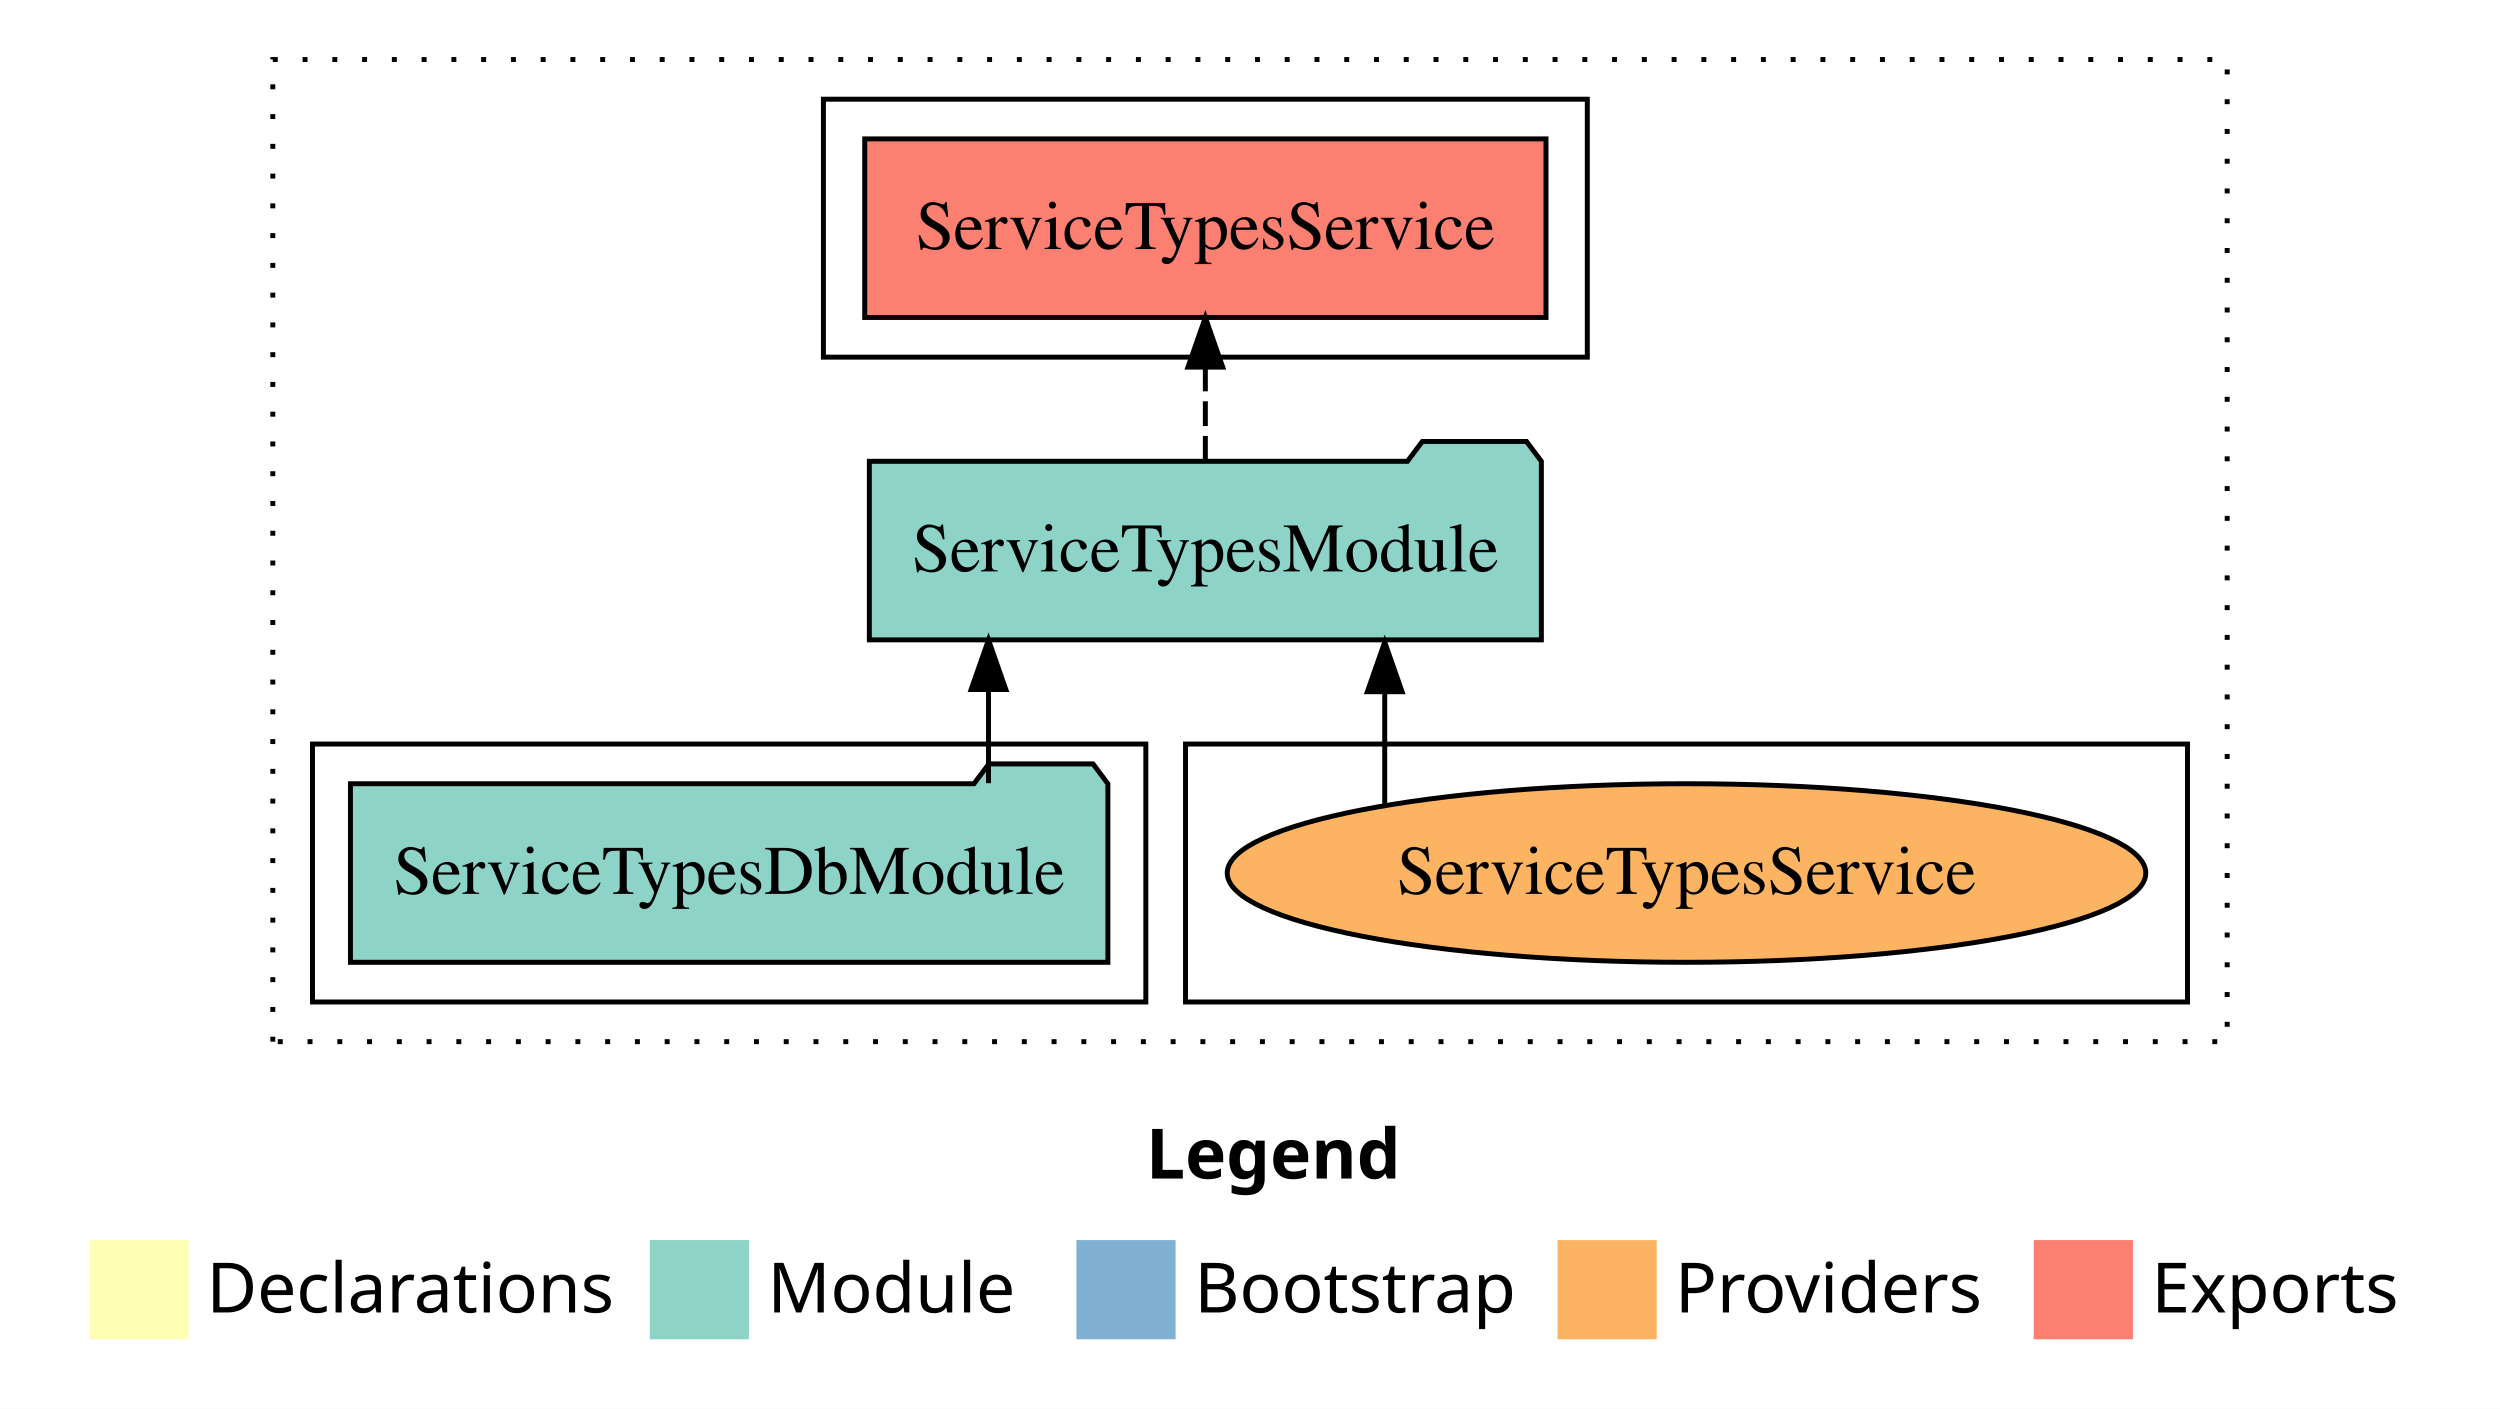
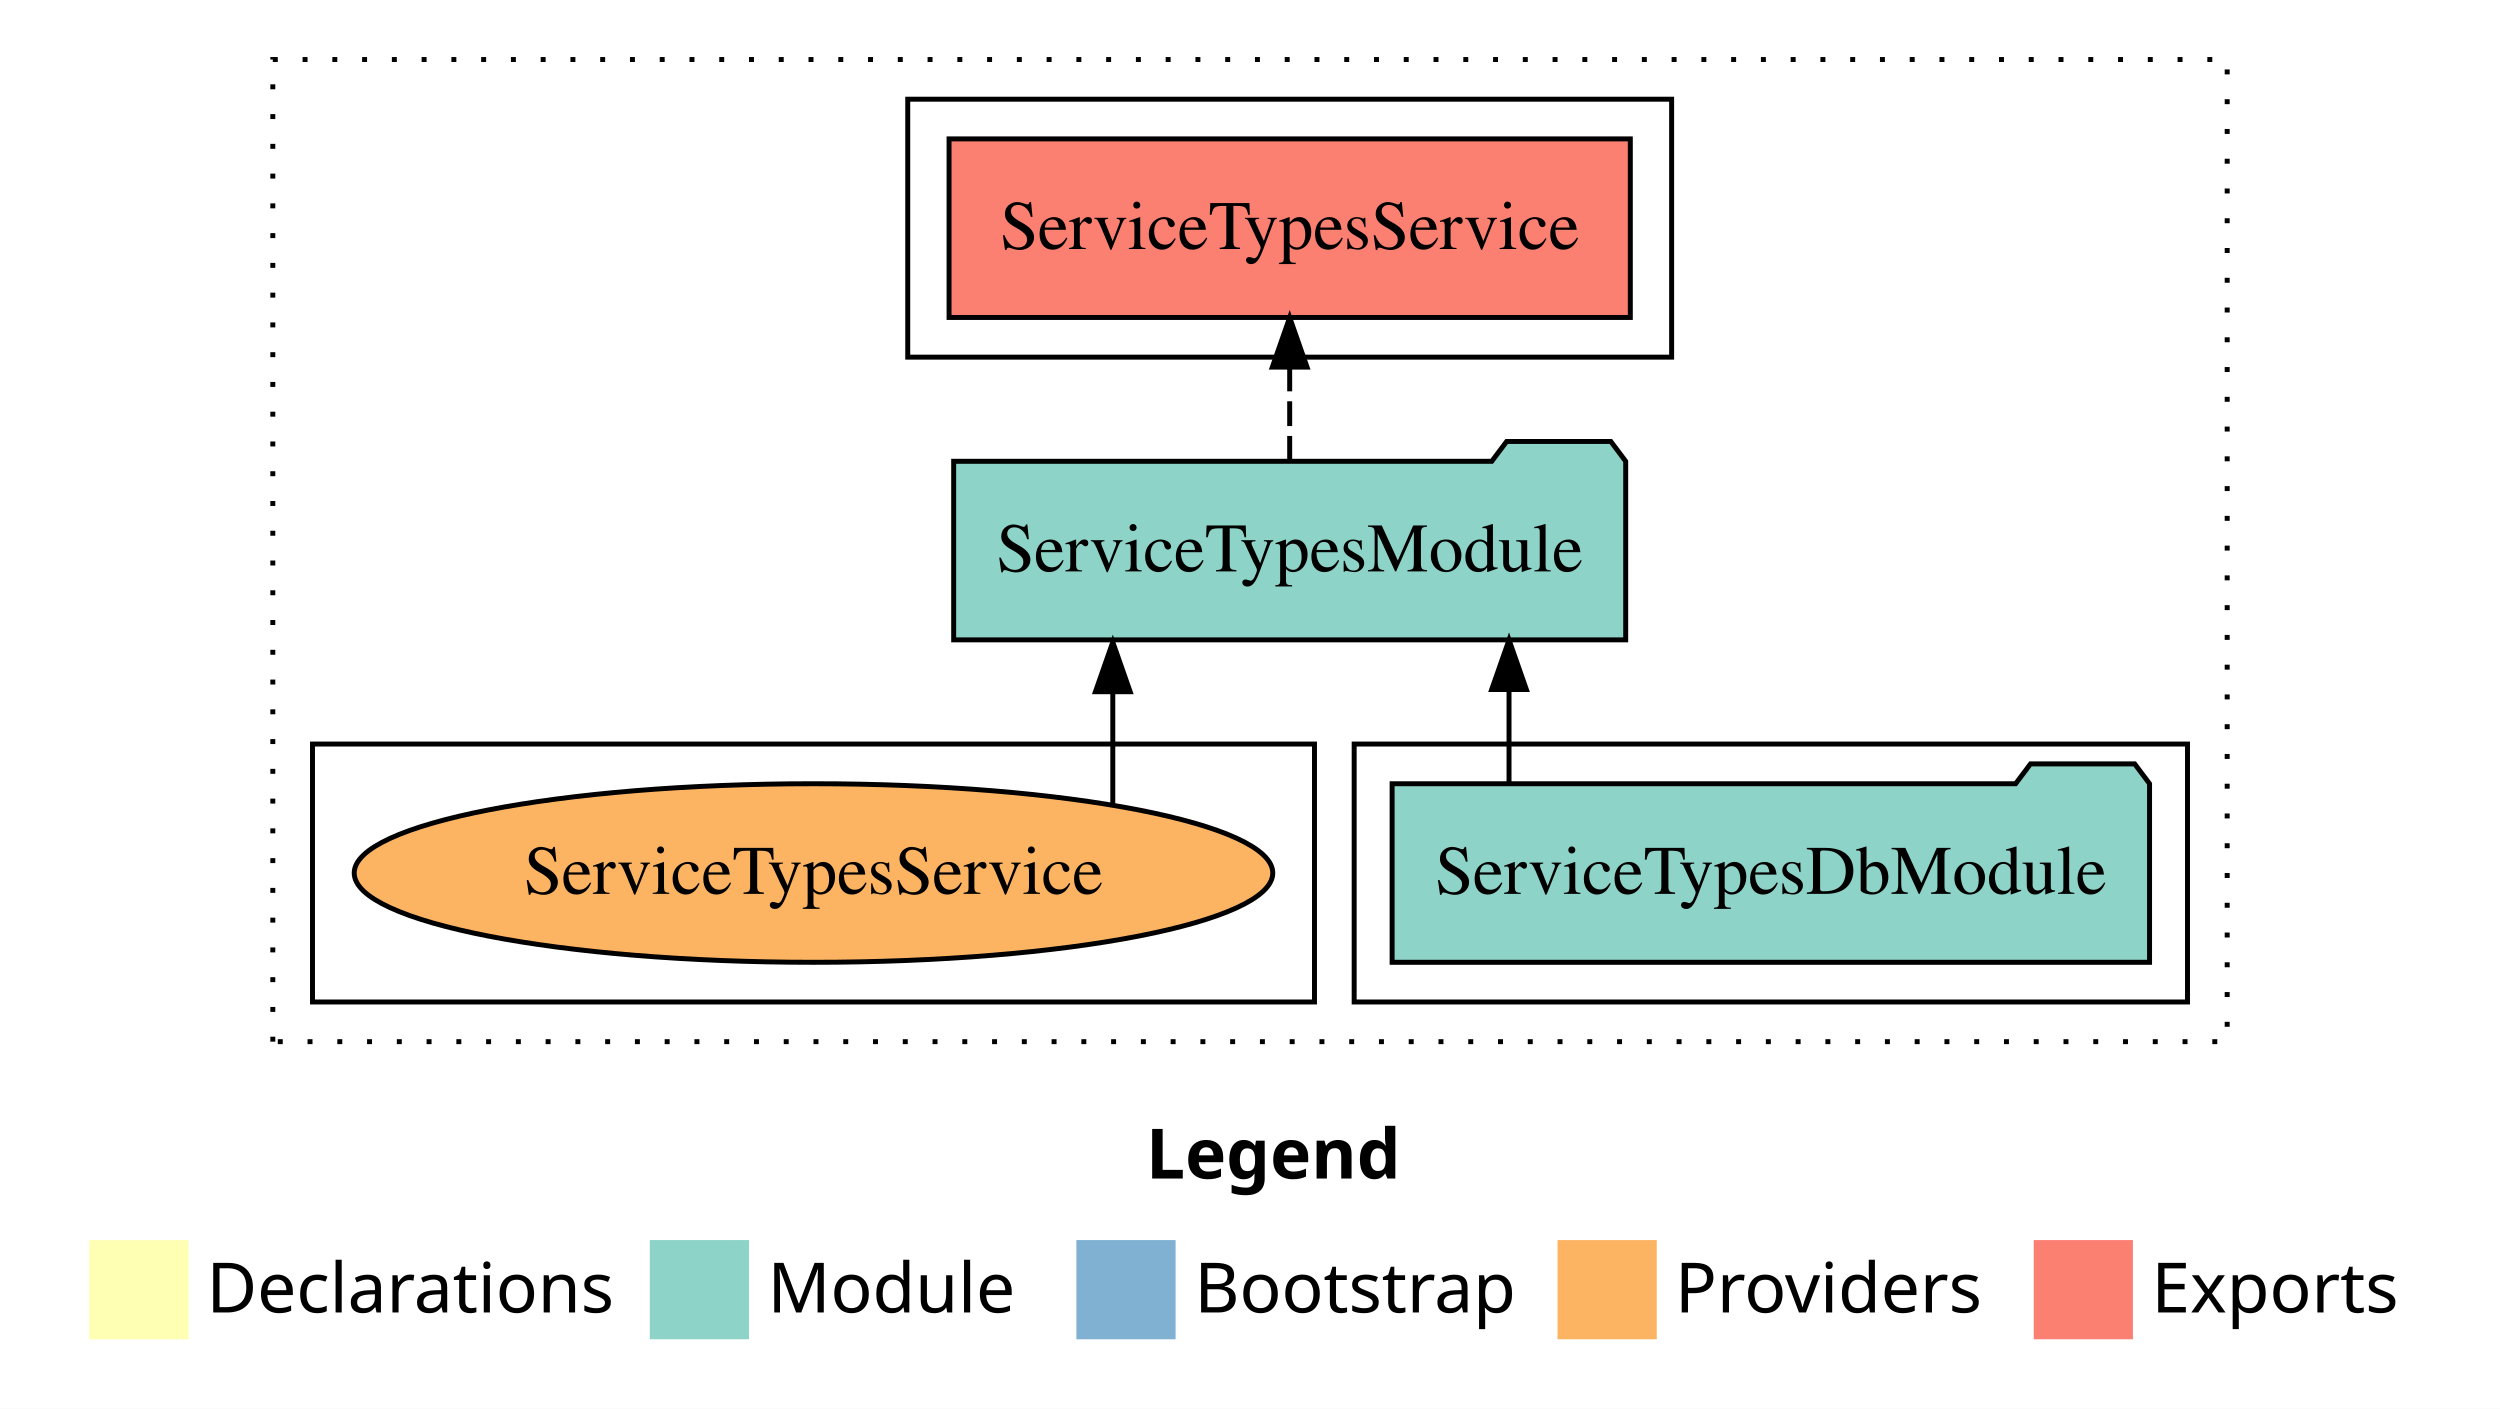
<svg xmlns="http://www.w3.org/2000/svg" width="504pt" height="284pt" viewBox="0.00 0.00 504.00 284.00">
  <g id="graph0" class="graph" transform="scale(1 1) rotate(0) translate(4 280)">
    <polygon fill="white" stroke="transparent" points="-4,4 -4,-280 500,-280 500,4 -4,4" />
    <text text-anchor="start" x="227.01" y="-42.4" font-family="Times-12" font-weight="bold" font-size="14.00">Legend</text>
    <polygon fill="#ffffb3" stroke="transparent" points="14,-10 14,-30 34,-30 34,-10 14,-10" />
    <text text-anchor="start" x="37.63" y="-15.4" font-family="Times-12" font-size="14.00">  Declarations</text>
    <polygon fill="#8dd3c7" stroke="transparent" points="127,-10 127,-30 147,-30 147,-10 127,-10" />
    <text text-anchor="start" x="150.73" y="-15.4" font-family="Times-12" font-size="14.00">  Module</text>
    <polygon fill="#80b1d3" stroke="transparent" points="213,-10 213,-30 233,-30 233,-10 213,-10" />
    <text text-anchor="start" x="236.78" y="-15.4" font-family="Times-12" font-size="14.00">  Bootstrap</text>
    <polygon fill="#fdb462" stroke="transparent" points="310,-10 310,-30 330,-30 330,-10 310,-10" />
    <text text-anchor="start" x="333.67" y="-15.4" font-family="Times-12" font-size="14.00">  Providers</text>
    <polygon fill="#fb8072" stroke="transparent" points="406,-10 406,-30 426,-30 426,-10 406,-10" />
    <text text-anchor="start" x="429.73" y="-15.4" font-family="Times-12" font-size="14.00">  Exports</text>
    <g id="clust1" class="cluster">
      <polygon fill="none" stroke="black" stroke-dasharray="1,5" points="51,-70 51,-268 445,-268 445,-70 51,-70" />
    </g>
+     <g id="clust3" class="cluster">
+       <polygon fill="none" stroke="black" points="269,-78 269,-130 437,-130 437,-78 269,-78" />
+     </g>
    <g id="clust6" class="cluster">
-       <polygon fill="none" stroke="black" points="235,-78 235,-130 437,-130 437,-78 235,-78" />
-     </g>
-     <g id="clust3" class="cluster">
-       <polygon fill="none" stroke="black" points="59,-78 59,-130 227,-130 227,-78 59,-78" />
+       <polygon fill="none" stroke="black" points="59,-78 59,-130 261,-130 261,-78 59,-78" />
    </g>
    <g id="clust4" class="cluster">
-       <polygon fill="none" stroke="black" points="162,-208 162,-260 316,-260 316,-208 162,-208" />
+       <polygon fill="none" stroke="black" points="179,-208 179,-260 333,-260 333,-208 179,-208" />
    </g>
    <g id="node1" class="node">
-       <polygon fill="#8dd3c7" stroke="black" points="219.35,-122 216.35,-126 195.35,-126 192.35,-122 66.65,-122 66.65,-86 219.35,-86 219.35,-122" />
-       <text text-anchor="middle" x="143" y="-99.8" font-family="Times,serif" font-size="14.00">ServiceTypesDbModule</text>
+       <polygon fill="#8dd3c7" stroke="black" points="429.35,-122 426.35,-126 405.35,-126 402.35,-122 276.65,-122 276.65,-86 429.35,-86 429.35,-122" />
+       <text text-anchor="middle" x="353" y="-99.8" font-family="Times,serif" font-size="14.00">ServiceTypesDbModule</text>
    </g>
    <g id="node2" class="node">
-       <polygon fill="#8dd3c7" stroke="black" points="306.74,-187 303.74,-191 282.74,-191 279.74,-187 171.26,-187 171.26,-151 306.74,-151 306.74,-187" />
-       <text text-anchor="middle" x="239" y="-164.8" font-family="Times,serif" font-size="14.00">ServiceTypesModule</text>
+       <polygon fill="#8dd3c7" stroke="black" points="323.74,-187 320.74,-191 299.74,-191 296.74,-187 188.26,-187 188.26,-151 323.74,-151 323.74,-187" />
+       <text text-anchor="middle" x="256" y="-164.8" font-family="Times,serif" font-size="14.00">ServiceTypesModule</text>
    </g>
    <g id="edge1" class="edge">
-       <path fill="none" stroke="black" d="M195.28,-122.11C195.28,-122.11 195.28,-140.99 195.28,-140.99" />
-       <polygon fill="black" stroke="black" points="191.78,-140.99 195.28,-150.99 198.78,-140.99 191.78,-140.99" />
+       <path fill="none" stroke="black" d="M300.22,-122.11C300.22,-122.11 300.22,-140.99 300.22,-140.99" />
+       <polygon fill="black" stroke="black" points="296.72,-140.99 300.22,-150.99 303.72,-140.99 296.72,-140.99" />
    </g>
    <g id="node3" class="node">
-       <polygon fill="#fb8072" stroke="black" points="307.67,-252 170.33,-252 170.33,-216 307.67,-216 307.67,-252" />
-       <text text-anchor="middle" x="239" y="-229.8" font-family="Times,serif" font-size="14.00">ServiceTypesService </text>
+       <polygon fill="#fb8072" stroke="black" points="324.67,-252 187.33,-252 187.33,-216 324.67,-216 324.67,-252" />
+       <text text-anchor="middle" x="256" y="-229.8" font-family="Times,serif" font-size="14.00">ServiceTypesService </text>
    </g>
    <g id="edge2" class="edge">
-       <path fill="none" stroke="black" stroke-dasharray="5,2" d="M239,-187.11C239,-187.11 239,-205.99 239,-205.99" />
-       <polygon fill="black" stroke="black" points="235.5,-205.99 239,-215.99 242.5,-205.99 235.5,-205.99" />
+       <path fill="none" stroke="black" stroke-dasharray="5,2" d="M256,-187.11C256,-187.11 256,-205.99 256,-205.99" />
+       <polygon fill="black" stroke="black" points="252.5,-205.99 256,-215.99 259.5,-205.99 252.5,-205.99" />
    </g>
    <g id="node4" class="node">
-       <ellipse fill="#fdb462" stroke="black" cx="336" cy="-104" rx="92.59" ry="18" />
-       <text text-anchor="middle" x="336" y="-99.8" font-family="Times,serif" font-size="14.00">ServiceTypesService</text>
+       <ellipse fill="#fdb462" stroke="black" cx="160" cy="-104" rx="92.59" ry="18" />
+       <text text-anchor="middle" x="160" y="-99.8" font-family="Times,serif" font-size="14.00">ServiceTypesService</text>
    </g>
    <g id="edge3" class="edge">
-       <path fill="none" stroke="black" d="M275.16,-117.78C275.16,-117.78 275.16,-140.55 275.16,-140.55" />
-       <polygon fill="black" stroke="black" points="271.66,-140.55 275.16,-150.55 278.66,-140.55 271.66,-140.55" />
+       <path fill="none" stroke="black" d="M220.34,-117.78C220.34,-117.78 220.34,-140.55 220.34,-140.55" />
+       <polygon fill="black" stroke="black" points="216.84,-140.55 220.34,-150.55 223.84,-140.55 216.84,-140.55" />
    </g>
  </g>
</svg>
